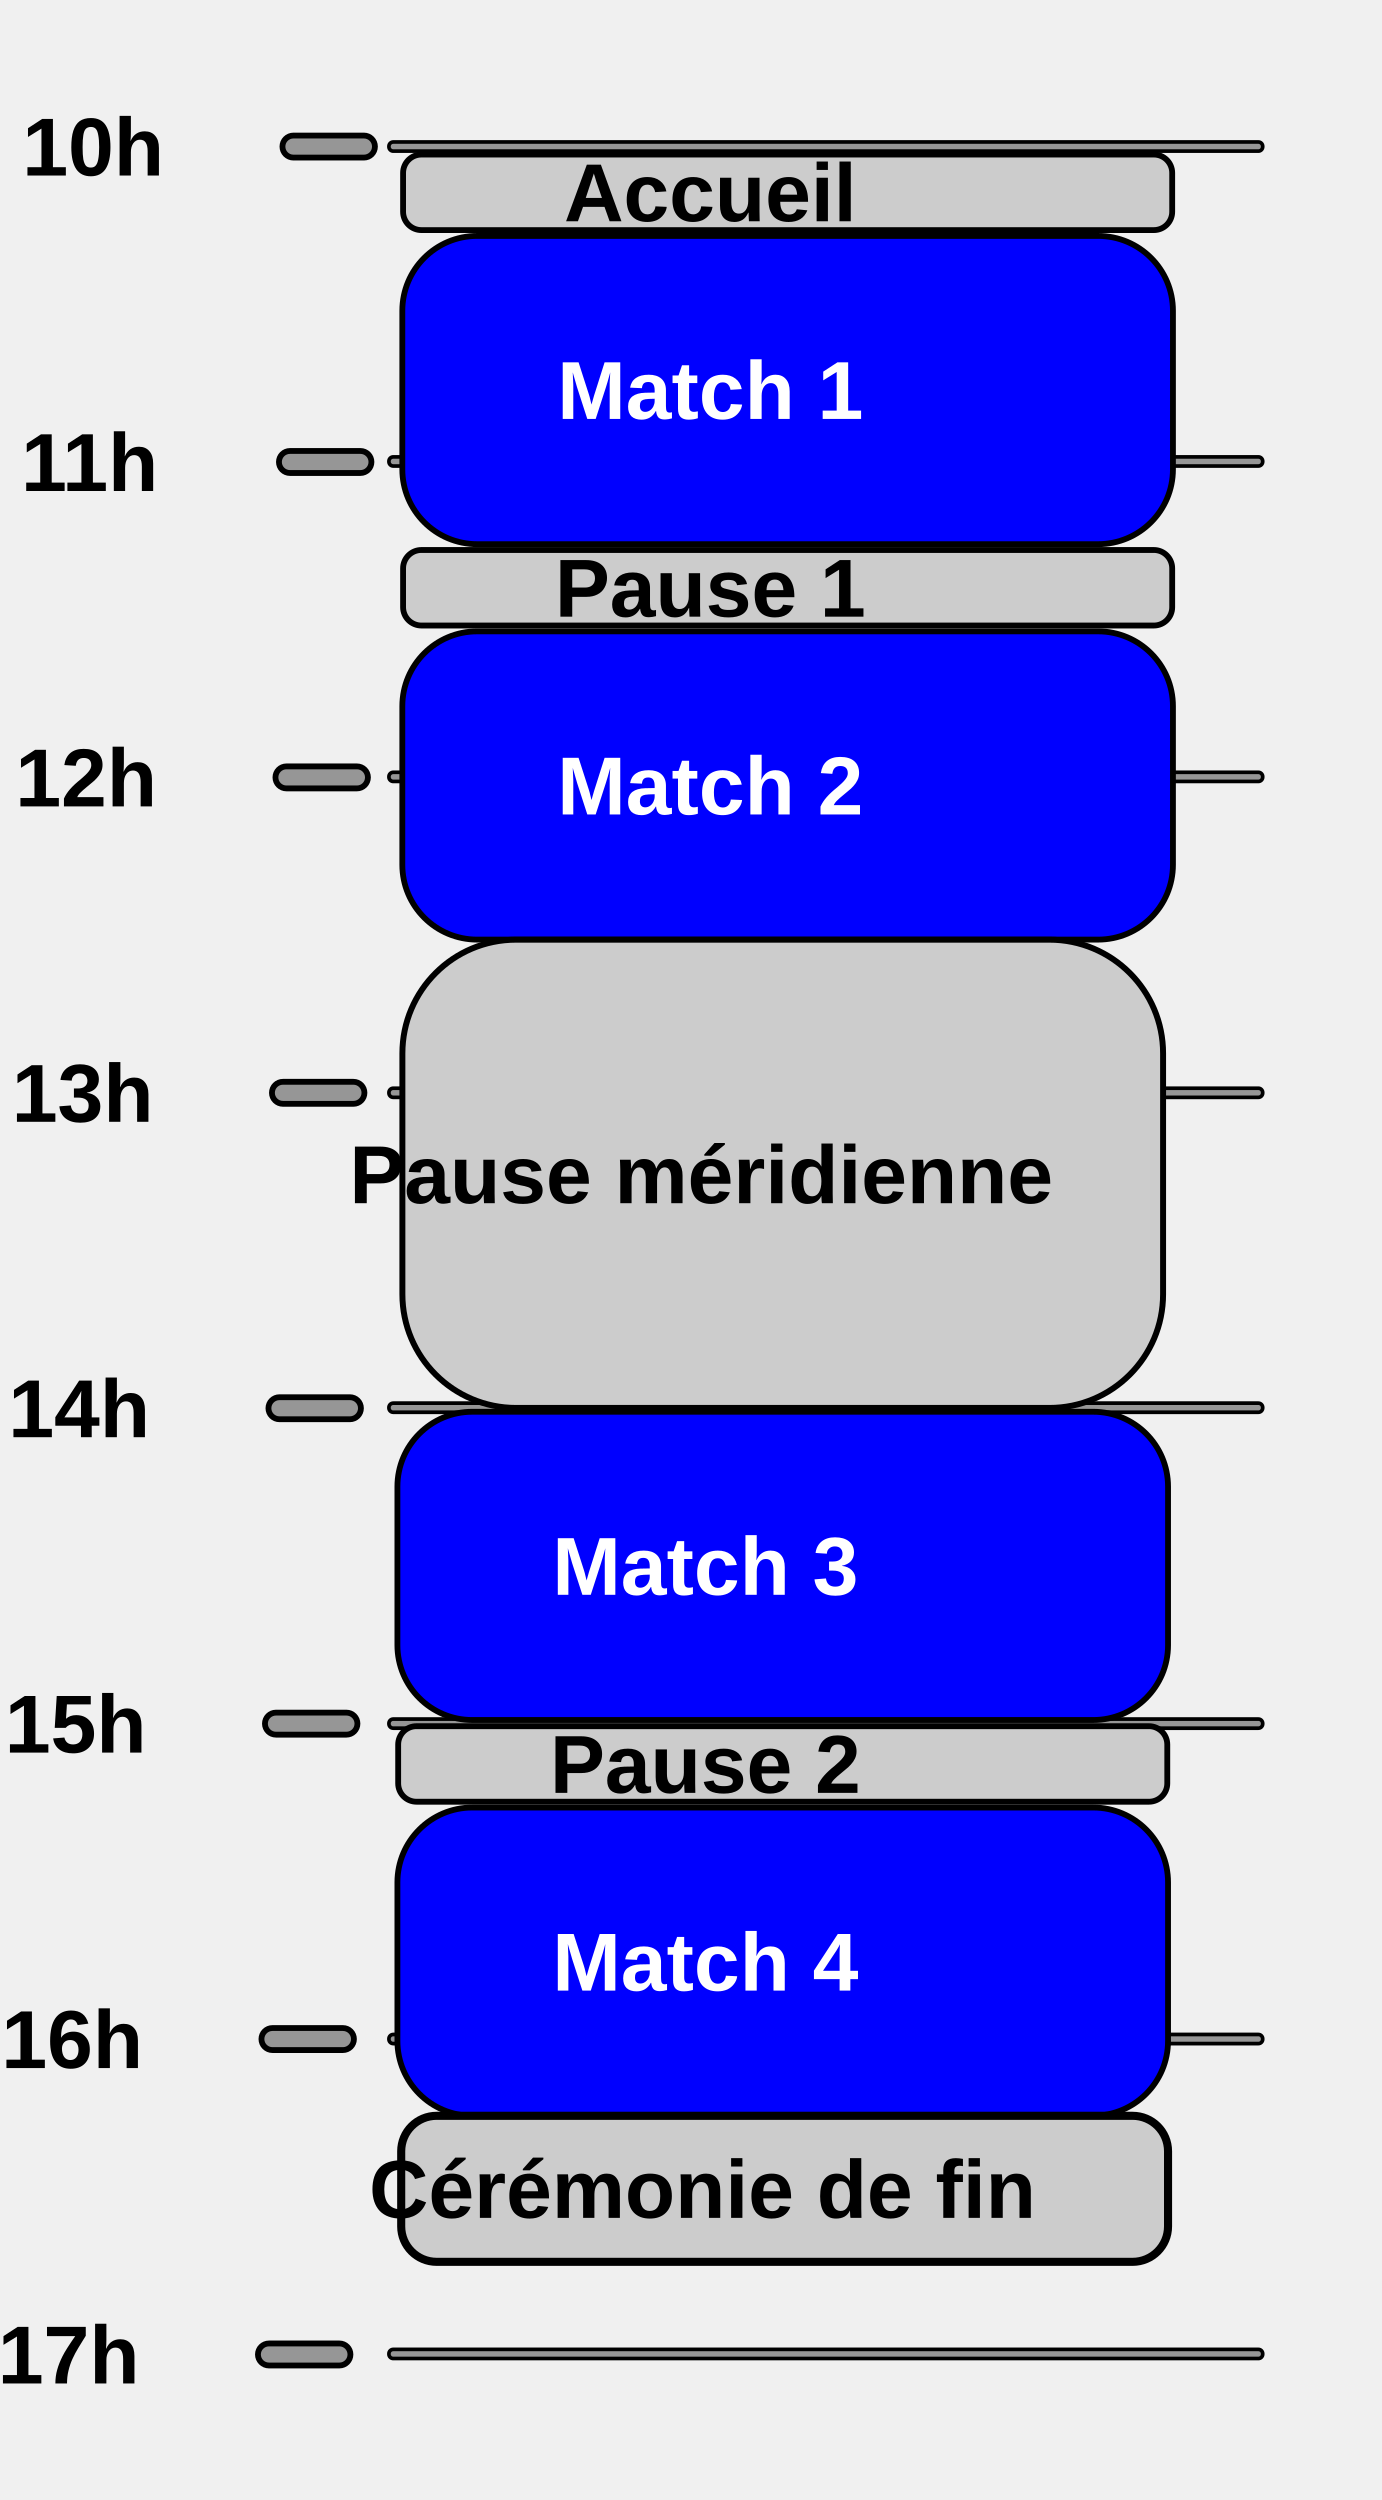
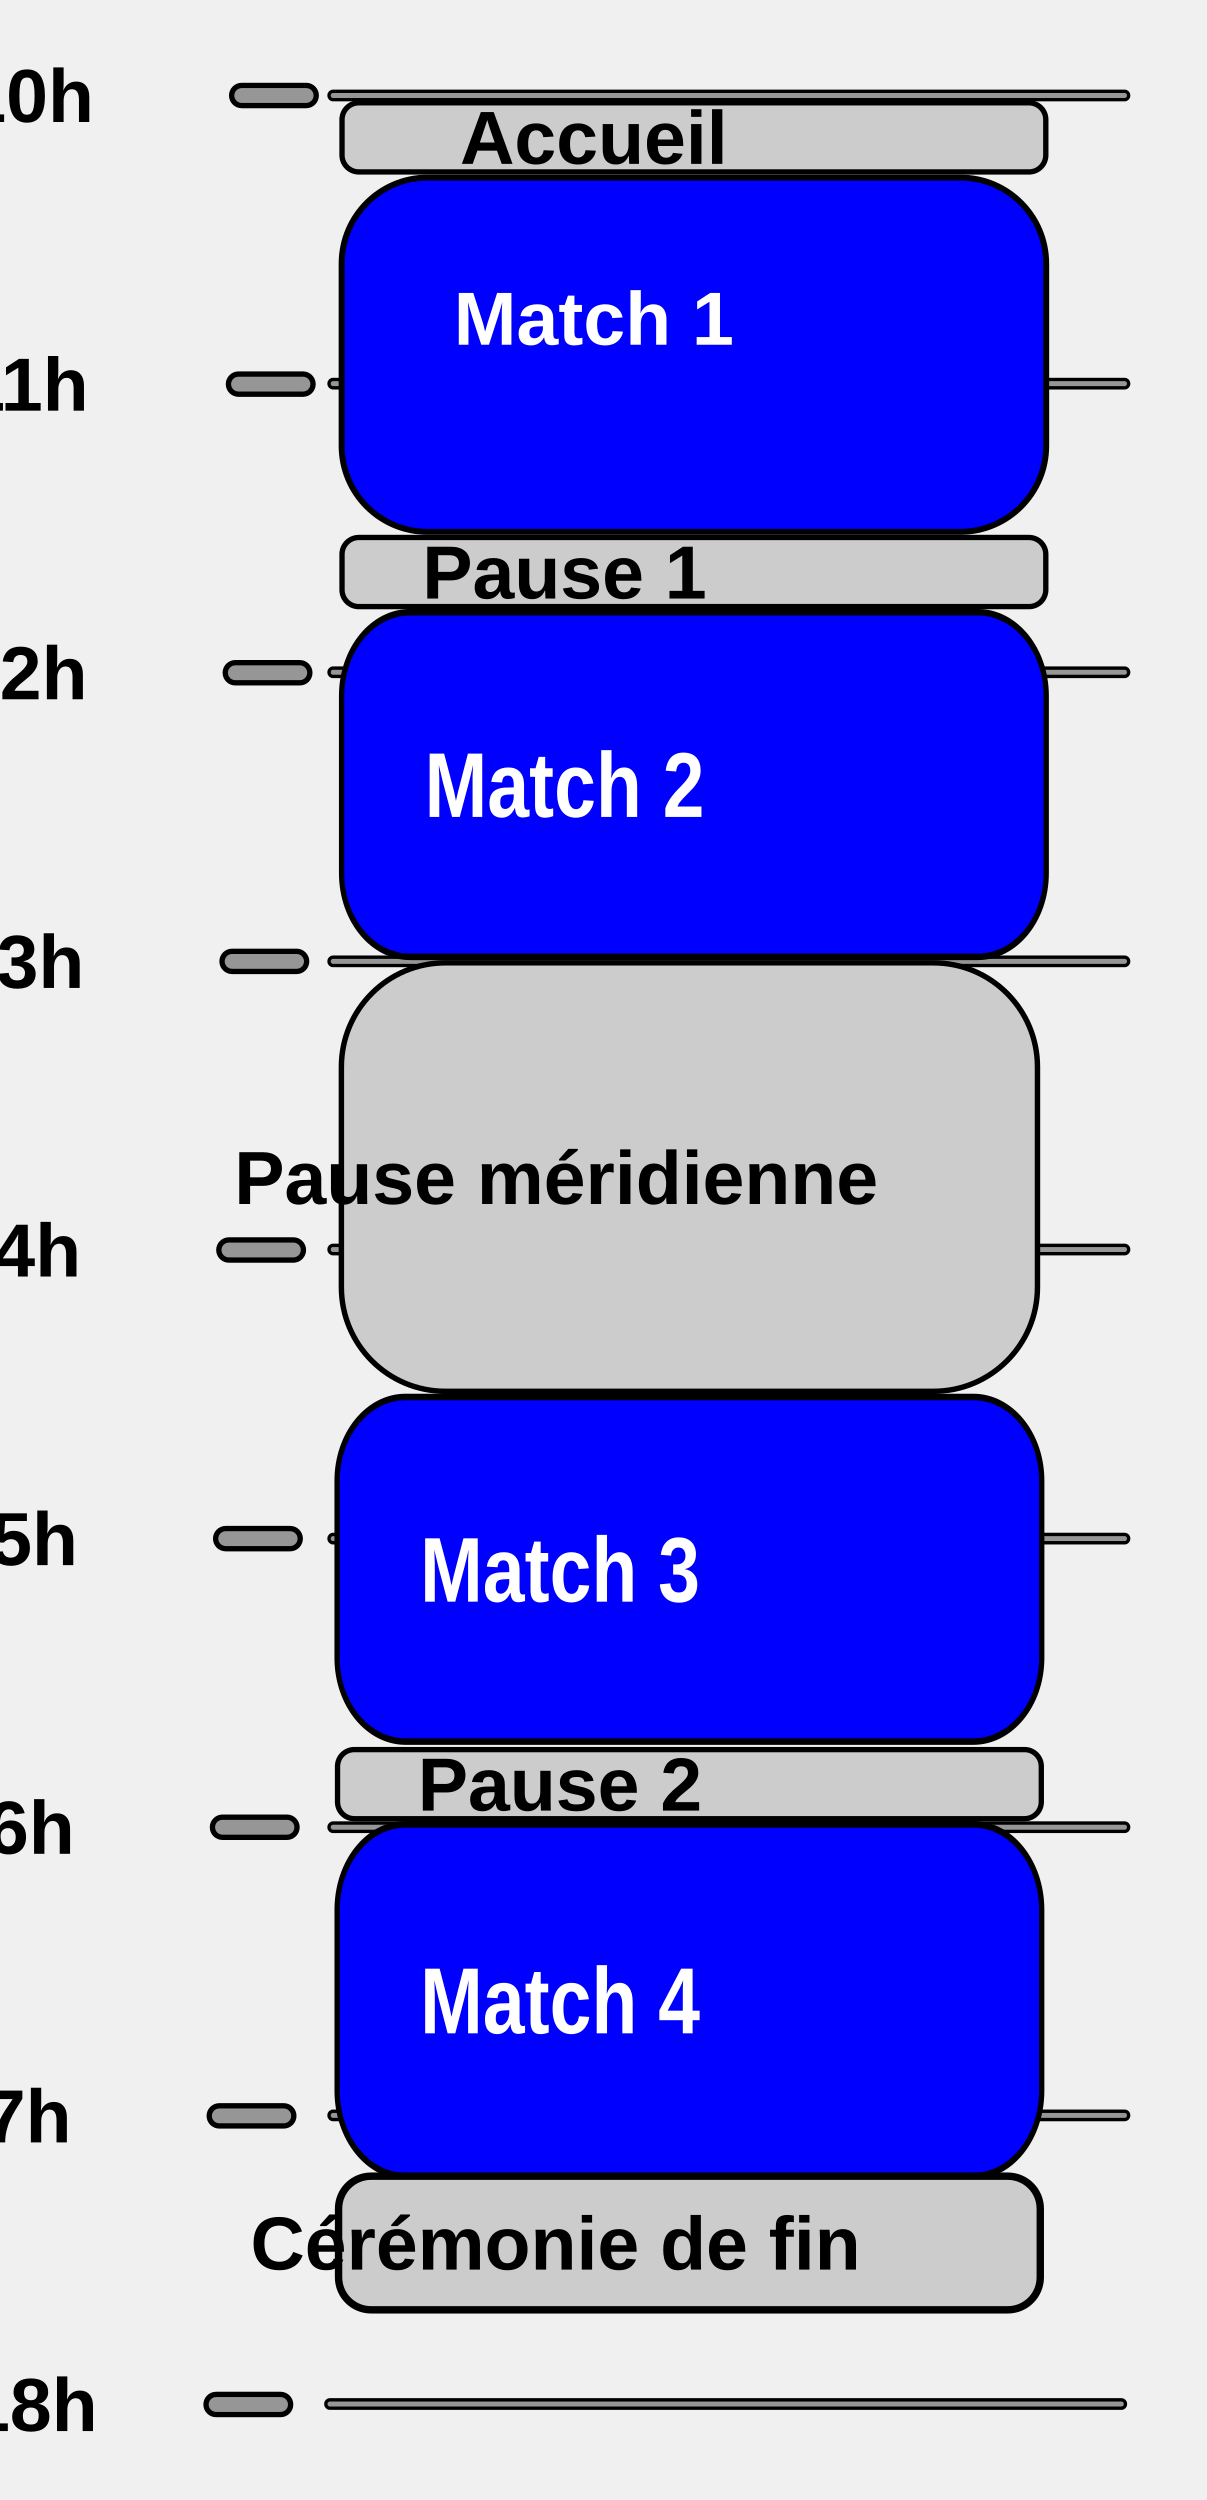
- <svg xmlns="http://www.w3.org/2000/svg" width="118.541mm" height="214.584mm" viewBox="0 0 118.541 214.584" version="1.1" id="svg8">
+ <svg xmlns="http://www.w3.org/2000/svg" width="350" height="725" viewBox="0 0 92.604 191.823" version="1.1" id="svg8">
  <defs id="defs2" />
-   <g id="layer1" transform="translate(-37.39454,-58.35206)">
-     <rect style="opacity:1;vector-effect:none;fill:#969696;fill-opacity:1;stroke:#000000;stroke-width:0.317;stroke-linecap:round;stroke-linejoin:round;stroke-miterlimit:4;stroke-dasharray:none;stroke-dashoffset:0;stroke-opacity:1" id="rect935-4-5-3-4-0-4" width="75" height="0.784" x="70.777" y="260.008" ry="0.371" />
-     <rect style="opacity:1;vector-effect:none;fill:#969696;fill-opacity:1;stroke:#000000;stroke-width:0.317;stroke-linecap:round;stroke-linejoin:round;stroke-miterlimit:4;stroke-dasharray:none;stroke-dashoffset:0;stroke-opacity:1" id="rect935-4-5-3-4-6-7" width="75" height="0.784" x="70.777" y="232.978" ry="0.371" />
-     <rect style="opacity:1;vector-effect:none;fill:#969696;fill-opacity:1;stroke:#000000;stroke-width:0.317;stroke-linecap:round;stroke-linejoin:round;stroke-miterlimit:4;stroke-dasharray:none;stroke-dashoffset:0;stroke-opacity:1" id="rect935-4-5-8-0-1" width="75" height="0.784" x="70.777" y="205.905" ry="0.371" />
-     <rect style="opacity:1;vector-effect:none;fill:#969696;fill-opacity:1;stroke:#000000;stroke-width:0.317;stroke-linecap:round;stroke-linejoin:round;stroke-miterlimit:4;stroke-dasharray:none;stroke-dashoffset:0;stroke-opacity:1" id="rect935-4-5-3-4-0" width="75" height="0.784" x="70.777" y="178.789" ry="0.371" />
-     <rect style="opacity:1;vector-effect:none;fill:#969696;fill-opacity:1;stroke:#000000;stroke-width:0.317;stroke-linecap:round;stroke-linejoin:round;stroke-miterlimit:4;stroke-dasharray:none;stroke-dashoffset:0;stroke-opacity:1" id="rect935-4-5-3-4-6" width="75" height="0.784" x="70.777" y="151.758" ry="0.371" />
-     <rect style="opacity:1;vector-effect:none;fill:#969696;fill-opacity:1;stroke:#000000;stroke-width:0.317;stroke-linecap:round;stroke-linejoin:round;stroke-miterlimit:4;stroke-dasharray:none;stroke-dashoffset:0;stroke-opacity:1" id="rect935-4-5-8-0" width="75" height="0.784" x="70.777" y="124.642" ry="0.371" />
-     <rect style="opacity:1;vector-effect:none;fill:#969696;fill-opacity:1;stroke:#000000;stroke-width:0.317;stroke-linecap:round;stroke-linejoin:round;stroke-miterlimit:4;stroke-dasharray:none;stroke-dashoffset:0;stroke-opacity:1" id="rect935-4-5-3-4" width="75" height="0.784" x="70.777" y="97.569" ry="0.371" />
-     <rect style="opacity:1;vector-effect:none;fill:#969696;fill-opacity:1;stroke:#000000;stroke-width:0.317;stroke-linecap:round;stroke-linejoin:round;stroke-miterlimit:4;stroke-dasharray:none;stroke-dashoffset:0;stroke-opacity:1" id="rect935-4-5-8" width="75" height="0.784" x="70.777" y="70.539" ry="0.371" />
-     <g id="g940-6" transform="translate(27.2421,38.54973)">
-       <text id="text933-6" y="34.874" x="27.781" style="font-style:normal;font-variant:normal;font-weight:bold;font-stretch:normal;font-size:10.583px;line-height:1.25;font-family:'Old London';-inkscape-font-specification:'Old London Bold';text-align:center;letter-spacing:0px;word-spacing:0px;text-anchor:middle;fill:#000000;fill-opacity:1;stroke:none;stroke-width:0.265" xml:space="preserve">
-         <tspan style="font-style:normal;font-variant:normal;font-weight:bold;font-stretch:normal;font-size:7.056px;font-family:Arial;-inkscape-font-specification:'Arial Bold';stroke-width:0.265" y="34.874" x="27.781" id="tspan931-7">10h</tspan>
+   <g id="layer1" transform="translate(-37.09413,-108.2757)">
+     <g id="g1021" transform="matrix(0.8180001,0,0,0.8180001,4.447072,57.58084)">
+       <rect ry="0.371" y="260.008" x="70.777" height="0.784" width="75" id="rect935-4-5-3-4-0-4" style="opacity:1;vector-effect:none;fill:#969696;fill-opacity:1;stroke:#000000;stroke-width:0.317;stroke-linecap:round;stroke-linejoin:round;stroke-miterlimit:4;stroke-dasharray:none;stroke-dashoffset:0;stroke-opacity:1" />
+       <rect ry="0.371" y="232.978" x="70.777" height="0.784" width="75" id="rect935-4-5-3-4-6-7" style="opacity:1;vector-effect:none;fill:#969696;fill-opacity:1;stroke:#000000;stroke-width:0.317;stroke-linecap:round;stroke-linejoin:round;stroke-miterlimit:4;stroke-dasharray:none;stroke-dashoffset:0;stroke-opacity:1" />
+       <rect ry="0.371" y="205.905" x="70.777" height="0.784" width="75" id="rect935-4-5-8-0-1" style="opacity:1;vector-effect:none;fill:#969696;fill-opacity:1;stroke:#000000;stroke-width:0.317;stroke-linecap:round;stroke-linejoin:round;stroke-miterlimit:4;stroke-dasharray:none;stroke-dashoffset:0;stroke-opacity:1" />
+       <rect ry="0.371" y="178.789" x="70.777" height="0.784" width="75" id="rect935-4-5-3-4-0" style="opacity:1;vector-effect:none;fill:#969696;fill-opacity:1;stroke:#000000;stroke-width:0.317;stroke-linecap:round;stroke-linejoin:round;stroke-miterlimit:4;stroke-dasharray:none;stroke-dashoffset:0;stroke-opacity:1" />
+       <rect ry="0.371" y="151.758" x="70.777" height="0.784" width="75" id="rect935-4-5-3-4-6" style="opacity:1;vector-effect:none;fill:#969696;fill-opacity:1;stroke:#000000;stroke-width:0.317;stroke-linecap:round;stroke-linejoin:round;stroke-miterlimit:4;stroke-dasharray:none;stroke-dashoffset:0;stroke-opacity:1" />
+       <rect ry="0.371" y="124.642" x="70.777" height="0.784" width="75" id="rect935-4-5-8-0" style="opacity:1;vector-effect:none;fill:#969696;fill-opacity:1;stroke:#000000;stroke-width:0.317;stroke-linecap:round;stroke-linejoin:round;stroke-miterlimit:4;stroke-dasharray:none;stroke-dashoffset:0;stroke-opacity:1" />
+       <rect ry="0.371" y="97.569" x="70.777" height="0.784" width="75" id="rect935-4-5-3-4" style="opacity:1;vector-effect:none;fill:#969696;fill-opacity:1;stroke:#000000;stroke-width:0.317;stroke-linecap:round;stroke-linejoin:round;stroke-miterlimit:4;stroke-dasharray:none;stroke-dashoffset:0;stroke-opacity:1" />
+       <rect ry="0.371" y="70.539" x="70.777" height="0.784" width="75" id="rect935-4-5-8" style="opacity:1;vector-effect:none;fill:#969696;fill-opacity:1;stroke:#000000;stroke-width:0.317;stroke-linecap:round;stroke-linejoin:round;stroke-miterlimit:4;stroke-dasharray:none;stroke-dashoffset:0;stroke-opacity:1" />
+       <g transform="translate(27.2421,38.54973)" id="g940-6">
+         <text xml:space="preserve" style="font-style:normal;font-variant:normal;font-weight:bold;font-stretch:normal;font-size:10.583px;line-height:1.25;font-family:'Old London';-inkscape-font-specification:'Old London Bold';text-align:center;letter-spacing:0px;word-spacing:0px;text-anchor:middle;fill:#000000;fill-opacity:1;stroke:none;stroke-width:0.265" x="27.781" y="34.874" id="text933-6">
+           <tspan id="tspan931-7" x="27.781" y="34.874" style="font-style:normal;font-variant:normal;font-weight:bold;font-stretch:normal;font-size:7.056px;font-family:Arial;-inkscape-font-specification:'Arial Bold';stroke-width:0.265">10h</tspan>
+         </text>
+         <rect style="opacity:1;vector-effect:none;fill:#969696;fill-opacity:1;stroke:#000000;stroke-width:0.5;stroke-linecap:round;stroke-linejoin:round;stroke-miterlimit:4;stroke-dasharray:none;stroke-dashoffset:0;stroke-opacity:1" id="rect935-1" width="7.938" height="1.89" x="34.396" y="31.438" ry="0.945" />
+       </g>
+       <g transform="translate(26.94169,65.62297)" id="g940-6-0">
+         <text xml:space="preserve" style="font-style:normal;font-variant:normal;font-weight:bold;font-stretch:normal;font-size:10.583px;line-height:1.25;font-family:'Old London';-inkscape-font-specification:'Old London Bold';text-align:center;letter-spacing:0px;word-spacing:0px;text-anchor:middle;fill:#000000;fill-opacity:1;stroke:none;stroke-width:0.265" x="27.781" y="34.874" id="text933-6-1">
+           <tspan id="tspan931-7-7" x="27.781" y="34.874" style="font-style:normal;font-variant:normal;font-weight:bold;font-stretch:normal;font-size:7.056px;font-family:Arial;-inkscape-font-specification:'Arial Bold';stroke-width:0.265">11h</tspan>
+         </text>
+         <rect style="opacity:1;vector-effect:none;fill:#969696;fill-opacity:1;stroke:#000000;stroke-width:0.5;stroke-linecap:round;stroke-linejoin:round;stroke-miterlimit:4;stroke-dasharray:none;stroke-dashoffset:0;stroke-opacity:1" id="rect935-1-9" width="7.938" height="1.89" x="34.396" y="31.438" ry="0.945" />
+       </g>
+       <g transform="translate(26.64128,92.6962)" id="g940-6-0-7">
+         <text xml:space="preserve" style="font-style:normal;font-variant:normal;font-weight:bold;font-stretch:normal;font-size:10.583px;line-height:1.25;font-family:'Old London';-inkscape-font-specification:'Old London Bold';text-align:center;letter-spacing:0px;word-spacing:0px;text-anchor:middle;fill:#000000;fill-opacity:1;stroke:none;stroke-width:0.265" x="27.781" y="34.874" id="text933-6-1-3">
+           <tspan id="tspan931-7-7-2" x="27.781" y="34.874" style="font-style:normal;font-variant:normal;font-weight:bold;font-stretch:normal;font-size:7.056px;font-family:Arial;-inkscape-font-specification:'Arial Bold';stroke-width:0.265">12h</tspan>
+         </text>
+         <rect style="opacity:1;vector-effect:none;fill:#969696;fill-opacity:1;stroke:#000000;stroke-width:0.5;stroke-linecap:round;stroke-linejoin:round;stroke-miterlimit:4;stroke-dasharray:none;stroke-dashoffset:0;stroke-opacity:1" id="rect935-1-9-0" width="7.938" height="1.89" x="34.396" y="31.438" ry="0.945" />
+       </g>
+       <g transform="translate(26.34087,119.7694)" id="g940-6-0-1">
+         <text xml:space="preserve" style="font-style:normal;font-variant:normal;font-weight:bold;font-stretch:normal;font-size:10.583px;line-height:1.25;font-family:'Old London';-inkscape-font-specification:'Old London Bold';text-align:center;letter-spacing:0px;word-spacing:0px;text-anchor:middle;fill:#000000;fill-opacity:1;stroke:none;stroke-width:0.265" x="27.781" y="34.874" id="text933-6-1-9">
+           <tspan id="tspan931-7-7-1" x="27.781" y="34.874" style="font-style:normal;font-variant:normal;font-weight:bold;font-stretch:normal;font-size:7.056px;font-family:Arial;-inkscape-font-specification:'Arial Bold';stroke-width:0.265">13h</tspan>
+         </text>
+         <rect style="opacity:1;vector-effect:none;fill:#969696;fill-opacity:1;stroke:#000000;stroke-width:0.5;stroke-linecap:round;stroke-linejoin:round;stroke-miterlimit:4;stroke-dasharray:none;stroke-dashoffset:0;stroke-opacity:1" id="rect935-1-9-7" width="7.938" height="1.89" x="34.396" y="31.438" ry="0.945" />
+       </g>
+       <g transform="translate(26.04046,146.8427)" id="g940-6-0-9">
+         <text xml:space="preserve" style="font-style:normal;font-variant:normal;font-weight:bold;font-stretch:normal;font-size:10.583px;line-height:1.25;font-family:'Old London';-inkscape-font-specification:'Old London Bold';text-align:center;letter-spacing:0px;word-spacing:0px;text-anchor:middle;fill:#000000;fill-opacity:1;stroke:none;stroke-width:0.265" x="27.781" y="34.874" id="text933-6-1-4">
+           <tspan id="tspan931-7-7-8" x="27.781" y="34.874" style="font-style:normal;font-variant:normal;font-weight:bold;font-stretch:normal;font-size:7.056px;font-family:Arial;-inkscape-font-specification:'Arial Bold';stroke-width:0.265">14h</tspan>
+         </text>
+         <rect style="opacity:1;vector-effect:none;fill:#969696;fill-opacity:1;stroke:#000000;stroke-width:0.5;stroke-linecap:round;stroke-linejoin:round;stroke-miterlimit:4;stroke-dasharray:none;stroke-dashoffset:0;stroke-opacity:1" id="rect935-1-9-5" width="7.938" height="1.89" x="34.396" y="31.438" ry="0.945" />
+       </g>
+       <g transform="translate(25.74005,173.9159)" id="g940-6-0-9-3">
+         <text xml:space="preserve" style="font-style:normal;font-variant:normal;font-weight:bold;font-stretch:normal;font-size:10.583px;line-height:1.25;font-family:'Old London';-inkscape-font-specification:'Old London Bold';text-align:center;letter-spacing:0px;word-spacing:0px;text-anchor:middle;fill:#000000;fill-opacity:1;stroke:none;stroke-width:0.265" x="27.781" y="34.874" id="text933-6-1-4-4">
+           <tspan id="tspan931-7-7-8-5" x="27.781" y="34.874" style="font-style:normal;font-variant:normal;font-weight:bold;font-stretch:normal;font-size:7.056px;font-family:Arial;-inkscape-font-specification:'Arial Bold';stroke-width:0.265">15h</tspan>
+         </text>
+         <rect style="opacity:1;vector-effect:none;fill:#969696;fill-opacity:1;stroke:#000000;stroke-width:0.5;stroke-linecap:round;stroke-linejoin:round;stroke-miterlimit:4;stroke-dasharray:none;stroke-dashoffset:0;stroke-opacity:1" id="rect935-1-9-5-4" width="7.938" height="1.89" x="34.396" y="31.438" ry="0.945" />
+       </g>
+       <g transform="translate(25.43963,200.9891)" id="g940-6-0-9-3-0">
+         <text xml:space="preserve" style="font-style:normal;font-variant:normal;font-weight:bold;font-stretch:normal;font-size:10.583px;line-height:1.25;font-family:'Old London';-inkscape-font-specification:'Old London Bold';text-align:center;letter-spacing:0px;word-spacing:0px;text-anchor:middle;fill:#000000;fill-opacity:1;stroke:none;stroke-width:0.265" x="27.781" y="34.874" id="text933-6-1-4-4-0">
+           <tspan id="tspan931-7-7-8-5-8" x="27.781" y="34.874" style="font-style:normal;font-variant:normal;font-weight:bold;font-stretch:normal;font-size:7.056px;font-family:Arial;-inkscape-font-specification:'Arial Bold';stroke-width:0.265">16h</tspan>
+         </text>
+         <rect style="opacity:1;vector-effect:none;fill:#969696;fill-opacity:1;stroke:#000000;stroke-width:0.5;stroke-linecap:round;stroke-linejoin:round;stroke-miterlimit:4;stroke-dasharray:none;stroke-dashoffset:0;stroke-opacity:1" id="rect935-1-9-5-4-9" width="7.938" height="1.89" x="34.396" y="31.438" ry="0.945" />
+       </g>
+       <g transform="translate(25.13922,228.0624)" id="g940-6-0-9-3-5">
+         <text xml:space="preserve" style="font-style:normal;font-variant:normal;font-weight:bold;font-stretch:normal;font-size:10.583px;line-height:1.25;font-family:'Old London';-inkscape-font-specification:'Old London Bold';text-align:center;letter-spacing:0px;word-spacing:0px;text-anchor:middle;fill:#000000;fill-opacity:1;stroke:none;stroke-width:0.265" x="27.781" y="34.874" id="text933-6-1-4-4-3">
+           <tspan id="tspan931-7-7-8-5-80" x="27.781" y="34.874" style="font-style:normal;font-variant:normal;font-weight:bold;font-stretch:normal;font-size:7.056px;font-family:Arial;-inkscape-font-specification:'Arial Bold';stroke-width:0.265">17h</tspan>
+         </text>
+         <rect style="opacity:1;vector-effect:none;fill:#969696;fill-opacity:1;stroke:#000000;stroke-width:0.5;stroke-linecap:round;stroke-linejoin:round;stroke-miterlimit:4;stroke-dasharray:none;stroke-dashoffset:0;stroke-opacity:1" id="rect935-1-9-5-4-2" width="7.938" height="1.89" x="34.396" y="31.438" ry="0.945" />
+       </g>
+       <rect ry="1.575" y="71.618" x="71.993" height="6.484" width="66.015" id="rect815-3" style="opacity:1;vector-effect:none;fill:#cccccc;fill-opacity:1;stroke:#000000;stroke-width:0.5;stroke-linecap:round;stroke-linejoin:round;stroke-miterlimit:4;stroke-dasharray:none;stroke-dashoffset:0;stroke-opacity:1" />
+       <text id="text849" y="77.344" x="105.241" style="font-style:normal;font-variant:normal;font-weight:bold;font-stretch:normal;font-size:10.583px;line-height:1.25;font-family:'Old London';-inkscape-font-specification:'Old London Bold';text-align:center;letter-spacing:0px;word-spacing:0px;text-anchor:middle;fill:#000000;fill-opacity:1;stroke:none;stroke-width:0.265" xml:space="preserve">
+         <tspan style="font-style:normal;font-variant:normal;font-weight:bold;font-stretch:normal;font-size:7.056px;font-family:Arial;-inkscape-font-specification:'Arial Bold';fill:#000000;stroke-width:0.265" y="77.344" x="105.241" id="tspan847">Accueil</tspan>
      </text>
-       <rect ry="0.945" y="31.438" x="34.396" height="1.89" width="7.938" id="rect935-1" style="opacity:1;vector-effect:none;fill:#969696;fill-opacity:1;stroke:#000000;stroke-width:0.5;stroke-linecap:round;stroke-linejoin:round;stroke-miterlimit:4;stroke-dasharray:none;stroke-dashoffset:0;stroke-opacity:1" />
+       <rect ry="8.07" y="78.632" x="71.957" height="33.23" width="66.086" id="rect815" style="opacity:1;vector-effect:none;fill:#0000ff;fill-opacity:1;stroke:#000000;stroke-width:0.56;stroke-linecap:round;stroke-linejoin:round;stroke-miterlimit:4;stroke-dasharray:none;stroke-dashoffset:0;stroke-opacity:1" />
+       <text id="text849-7" y="94.315" x="105.241" style="font-style:normal;font-variant:normal;font-weight:bold;font-stretch:normal;font-size:10.583px;line-height:1.25;font-family:'Old London';-inkscape-font-specification:'Old London Bold';text-align:center;letter-spacing:0px;word-spacing:0px;text-anchor:middle;fill:#ffffff;fill-opacity:1;stroke:none;stroke-width:0.265" xml:space="preserve">
+         <tspan id="tspan869" style="font-style:normal;font-variant:normal;font-weight:bold;font-stretch:normal;font-size:7.056px;font-family:Arial;-inkscape-font-specification:'Arial Bold';fill:#ffffff;stroke-width:0.265" y="94.315" x="105.241">Match 1</tspan>
+       </text>
+       <g transform="translate(0,6.831323)" id="g897">
+         <rect style="opacity:1;vector-effect:none;fill:#cccccc;fill-opacity:1;stroke:#000000;stroke-width:0.5;stroke-linecap:round;stroke-linejoin:round;stroke-miterlimit:4;stroke-dasharray:none;stroke-dashoffset:0;stroke-opacity:1" id="rect815-3-4" width="66.015" height="6.484" x="71.993" y="105.56" ry="1.575" />
+         <text xml:space="preserve" style="font-style:normal;font-variant:normal;font-weight:bold;font-stretch:normal;font-size:10.583px;line-height:1.25;font-family:'Old London';-inkscape-font-specification:'Old London Bold';text-align:center;letter-spacing:0px;word-spacing:0px;text-anchor:middle;fill:#000000;fill-opacity:1;stroke:none;stroke-width:0.265" x="105.241" y="111.286" id="text849-3">
+           <tspan id="tspan847-1" x="105.241" y="111.286" style="font-style:normal;font-variant:normal;font-weight:bold;font-stretch:normal;font-size:7.056px;font-family:Arial;-inkscape-font-specification:'Arial Bold';fill:#000000;stroke-width:0.265">Pause 1</tspan>
+         </text>
+       </g>
+       <g transform="matrix(0.999207,0,0,1.221783,0.08326302,-18.1028)" id="g902">
+         <rect style="opacity:1;vector-effect:none;fill:#0000ff;fill-opacity:1;stroke:#000000;stroke-width:0.5;stroke-linecap:round;stroke-linejoin:round;stroke-miterlimit:4;stroke-dasharray:none;stroke-dashoffset:0;stroke-opacity:1" id="rect815-5" width="66.146" height="26.458" x="71.927" y="112.544" ry="6.426" />
+         <text xml:space="preserve" style="font-style:normal;font-variant:normal;font-weight:bold;font-stretch:normal;font-size:10.583px;line-height:1.25;font-family:'Old London';-inkscape-font-specification:'Old London Bold';text-align:center;letter-spacing:0px;word-spacing:0px;text-anchor:middle;fill:#ffffff;fill-opacity:1;stroke:none;stroke-width:0.265" x="105.241" y="128.257" id="text849-7-2">
+           <tspan x="105.241" y="128.257" style="font-style:normal;font-variant:normal;font-weight:bold;font-stretch:normal;font-size:7.056px;font-family:Arial;-inkscape-font-specification:'Arial Bold';fill:#ffffff;stroke-width:0.265" id="tspan869-4">Match 2</tspan>
+         </text>
+       </g>
+       <g transform="translate(0,13.28101)" id="g882">
+         <rect style="opacity:1;vector-effect:none;fill:#cccccc;fill-opacity:1;stroke:#000000;stroke-width:0.511;stroke-linecap:round;stroke-linejoin:round;stroke-miterlimit:4;stroke-dasharray:none;stroke-dashoffset:0;stroke-opacity:1" id="rect815-3-4-2" width="65.293" height="40.192" x="71.933" y="139.008" ry="9.761" />
+         <text xml:space="preserve" style="font-style:normal;font-variant:normal;font-weight:bold;font-stretch:normal;font-size:10.583px;line-height:1.25;font-family:'Old London';-inkscape-font-specification:'Old London Bold';text-align:center;letter-spacing:0px;word-spacing:0px;text-anchor:middle;fill:#000000;fill-opacity:1;stroke:none;stroke-width:0.265" x="104.465" y="161.631" id="text849-3-9">
+           <tspan id="tspan847-1-5" x="104.465" y="161.631" style="font-style:normal;font-variant:normal;font-weight:bold;font-stretch:normal;font-size:7.056px;font-family:Arial;-inkscape-font-specification:'Arial Bold';fill:#000000;stroke-width:0.265">Pause méridienne</tspan>
+         </text>
+       </g>
+       <g transform="matrix(0.999207,0,0,1.221783,0.08292906,-26.3332)" id="g907">
+         <rect style="opacity:1;vector-effect:none;fill:#0000ff;fill-opacity:1;stroke:#000000;stroke-width:0.5;stroke-linecap:round;stroke-linejoin:round;stroke-miterlimit:4;stroke-dasharray:none;stroke-dashoffset:0;stroke-opacity:1" id="rect815-5-6" width="66.146" height="26.458" x="71.506" y="179.529" ry="6.426" />
+         <text xml:space="preserve" style="font-style:normal;font-variant:normal;font-weight:bold;font-stretch:normal;font-size:10.583px;line-height:1.25;font-family:'Old London';-inkscape-font-specification:'Old London Bold';text-align:center;letter-spacing:0px;word-spacing:0px;text-anchor:middle;fill:#ffffff;fill-opacity:1;stroke:none;stroke-width:0.265" x="104.82" y="195.242" id="text849-7-2-8">
+           <tspan x="104.82" y="195.242" style="font-style:normal;font-variant:normal;font-weight:bold;font-stretch:normal;font-size:7.056px;font-family:Arial;-inkscape-font-specification:'Arial Bold';fill:#ffffff;stroke-width:0.265" id="tspan869-4-2">Match 3</tspan>
+         </text>
+       </g>
+       <g transform="translate(0,19.56931)" id="g887">
+         <rect style="opacity:1;vector-effect:none;fill:#cccccc;fill-opacity:1;stroke:#000000;stroke-width:0.5;stroke-linecap:round;stroke-linejoin:round;stroke-miterlimit:4;stroke-dasharray:none;stroke-dashoffset:0;stroke-opacity:1" id="rect815-3-4-7" width="66.015" height="6.484" x="71.571" y="206.517" ry="1.575" />
+         <text xml:space="preserve" style="font-style:normal;font-variant:normal;font-weight:bold;font-stretch:normal;font-size:10.583px;line-height:1.25;font-family:'Old London';-inkscape-font-specification:'Old London Bold';text-align:center;letter-spacing:0px;word-spacing:0px;text-anchor:middle;fill:#000000;fill-opacity:1;stroke:none;stroke-width:0.265" x="104.82" y="212.242" id="text849-3-1">
+           <tspan id="tspan847-1-3" x="104.82" y="212.242" style="font-style:normal;font-variant:normal;font-weight:bold;font-stretch:normal;font-size:7.056px;font-family:Arial;-inkscape-font-specification:'Arial Bold';fill:#000000;stroke-width:0.265">Pause 2</tspan>
+         </text>
+       </g>
+       <g transform="matrix(0.9991203,0,0,1.247386,0.09199485,-33.21858)" id="g912">
+         <rect style="opacity:1;vector-effect:none;fill:#0000ff;fill-opacity:1;stroke:#000000;stroke-width:0.5;stroke-linecap:round;stroke-linejoin:round;stroke-miterlimit:4;stroke-dasharray:none;stroke-dashoffset:0;stroke-opacity:1" id="rect815-5-8" width="66.146" height="26.458" x="71.506" y="213.5" ry="6.426" />
+         <text xml:space="preserve" style="font-style:normal;font-variant:normal;font-weight:bold;font-stretch:normal;font-size:10.583px;line-height:1.25;font-family:'Old London';-inkscape-font-specification:'Old London Bold';text-align:center;letter-spacing:0px;word-spacing:0px;text-anchor:middle;fill:#ffffff;fill-opacity:1;stroke:none;stroke-width:0.265" x="104.82" y="229.214" id="text849-7-2-1">
+           <tspan x="104.82" y="229.214" style="font-style:normal;font-variant:normal;font-weight:bold;font-stretch:normal;font-size:7.056px;font-family:Arial;-inkscape-font-specification:'Arial Bold';fill:#ffffff;stroke-width:0.265" id="tspan869-4-7">Match 4</tspan>
+         </text>
+       </g>
+       <g transform="translate(-0.1625138,26.14382)" id="g892">
+         <rect style="opacity:1;vector-effect:none;fill:#cccccc;fill-opacity:1;stroke:#000000;stroke-width:0.694;stroke-linecap:round;stroke-linejoin:round;stroke-miterlimit:4;stroke-dasharray:none;stroke-dashoffset:0;stroke-opacity:1" id="rect815-3-4-7-9-7-9" width="65.821" height="12.535" x="71.831" y="239.959" ry="3.044" />
+         <text xml:space="preserve" style="font-style:normal;font-variant:normal;font-weight:bold;font-stretch:normal;font-size:10.583px;line-height:1.25;font-family:'Old London';-inkscape-font-specification:'Old London Bold';text-align:center;letter-spacing:0px;word-spacing:0px;text-anchor:middle;fill:#000000;fill-opacity:1;stroke:none;stroke-width:0.265" x="104.567" y="248.72" id="text849-3-1-2-9-9">
+           <tspan id="tspan847-1-3-3-4-6" x="104.567" y="248.72" style="font-style:normal;font-variant:normal;font-weight:bold;font-stretch:normal;font-size:7.056px;font-family:Arial;-inkscape-font-specification:'Arial Bold';stroke-width:0.265">Cérémonie de fin</tspan>
+         </text>
+       </g>
+       <rect style="opacity:1;vector-effect:none;fill:#969696;fill-opacity:1;stroke:#000000;stroke-width:0.317;stroke-linecap:round;stroke-linejoin:round;stroke-miterlimit:4;stroke-dasharray:none;stroke-dashoffset:0;stroke-opacity:1" id="rect922" width="75" height="0.784" x="70.477" y="287.082" ry="0.371" />
+       <text xml:space="preserve" style="font-style:normal;font-variant:normal;font-weight:bold;font-stretch:normal;font-size:10.583px;line-height:1.25;font-family:'Old London';-inkscape-font-specification:'Old London Bold';text-align:center;letter-spacing:0px;word-spacing:0px;text-anchor:middle;fill:#000000;fill-opacity:1;stroke:none;stroke-width:0.265" x="52.62" y="290.009" id="text934">
+         <tspan id="tspan932" x="52.62" y="290.009" style="font-style:normal;font-variant:normal;font-weight:bold;font-stretch:normal;font-size:7.056px;font-family:Arial;-inkscape-font-specification:'Arial Bold';stroke-width:0.265">18h</tspan>
+       </text>
+       <rect style="opacity:1;vector-effect:none;fill:#969696;fill-opacity:1;stroke:#000000;stroke-width:0.5;stroke-linecap:round;stroke-linejoin:round;stroke-miterlimit:4;stroke-dasharray:none;stroke-dashoffset:0;stroke-opacity:1" id="rect936" width="7.938" height="1.89" x="59.235" y="286.573" ry="0.945" />
    </g>
-     <g id="g940-6-0" transform="translate(26.94169,65.62297)">
-       <text id="text933-6-1" y="34.874" x="27.781" style="font-style:normal;font-variant:normal;font-weight:bold;font-stretch:normal;font-size:10.583px;line-height:1.25;font-family:'Old London';-inkscape-font-specification:'Old London Bold';text-align:center;letter-spacing:0px;word-spacing:0px;text-anchor:middle;fill:#000000;fill-opacity:1;stroke:none;stroke-width:0.265" xml:space="preserve">
-         <tspan style="font-style:normal;font-variant:normal;font-weight:bold;font-stretch:normal;font-size:7.056px;font-family:Arial;-inkscape-font-specification:'Arial Bold';stroke-width:0.265" y="34.874" x="27.781" id="tspan931-7-7">11h</tspan>
-       </text>
-       <rect ry="0.945" y="31.438" x="34.396" height="1.89" width="7.938" id="rect935-1-9" style="opacity:1;vector-effect:none;fill:#969696;fill-opacity:1;stroke:#000000;stroke-width:0.5;stroke-linecap:round;stroke-linejoin:round;stroke-miterlimit:4;stroke-dasharray:none;stroke-dashoffset:0;stroke-opacity:1" />
-     </g>
-     <g id="g940-6-0-7" transform="translate(26.64128,92.6962)">
-       <text id="text933-6-1-3" y="34.874" x="27.781" style="font-style:normal;font-variant:normal;font-weight:bold;font-stretch:normal;font-size:10.583px;line-height:1.25;font-family:'Old London';-inkscape-font-specification:'Old London Bold';text-align:center;letter-spacing:0px;word-spacing:0px;text-anchor:middle;fill:#000000;fill-opacity:1;stroke:none;stroke-width:0.265" xml:space="preserve">
-         <tspan style="font-style:normal;font-variant:normal;font-weight:bold;font-stretch:normal;font-size:7.056px;font-family:Arial;-inkscape-font-specification:'Arial Bold';stroke-width:0.265" y="34.874" x="27.781" id="tspan931-7-7-2">12h</tspan>
-       </text>
-       <rect ry="0.945" y="31.438" x="34.396" height="1.89" width="7.938" id="rect935-1-9-0" style="opacity:1;vector-effect:none;fill:#969696;fill-opacity:1;stroke:#000000;stroke-width:0.5;stroke-linecap:round;stroke-linejoin:round;stroke-miterlimit:4;stroke-dasharray:none;stroke-dashoffset:0;stroke-opacity:1" />
-     </g>
-     <g id="g940-6-0-1" transform="translate(26.34087,119.7694)">
-       <text id="text933-6-1-9" y="34.874" x="27.781" style="font-style:normal;font-variant:normal;font-weight:bold;font-stretch:normal;font-size:10.583px;line-height:1.25;font-family:'Old London';-inkscape-font-specification:'Old London Bold';text-align:center;letter-spacing:0px;word-spacing:0px;text-anchor:middle;fill:#000000;fill-opacity:1;stroke:none;stroke-width:0.265" xml:space="preserve">
-         <tspan style="font-style:normal;font-variant:normal;font-weight:bold;font-stretch:normal;font-size:7.056px;font-family:Arial;-inkscape-font-specification:'Arial Bold';stroke-width:0.265" y="34.874" x="27.781" id="tspan931-7-7-1">13h</tspan>
-       </text>
-       <rect ry="0.945" y="31.438" x="34.396" height="1.89" width="7.938" id="rect935-1-9-7" style="opacity:1;vector-effect:none;fill:#969696;fill-opacity:1;stroke:#000000;stroke-width:0.5;stroke-linecap:round;stroke-linejoin:round;stroke-miterlimit:4;stroke-dasharray:none;stroke-dashoffset:0;stroke-opacity:1" />
-     </g>
-     <g id="g940-6-0-9" transform="translate(26.04046,146.8427)">
-       <text id="text933-6-1-4" y="34.874" x="27.781" style="font-style:normal;font-variant:normal;font-weight:bold;font-stretch:normal;font-size:10.583px;line-height:1.25;font-family:'Old London';-inkscape-font-specification:'Old London Bold';text-align:center;letter-spacing:0px;word-spacing:0px;text-anchor:middle;fill:#000000;fill-opacity:1;stroke:none;stroke-width:0.265" xml:space="preserve">
-         <tspan style="font-style:normal;font-variant:normal;font-weight:bold;font-stretch:normal;font-size:7.056px;font-family:Arial;-inkscape-font-specification:'Arial Bold';stroke-width:0.265" y="34.874" x="27.781" id="tspan931-7-7-8">14h</tspan>
-       </text>
-       <rect ry="0.945" y="31.438" x="34.396" height="1.89" width="7.938" id="rect935-1-9-5" style="opacity:1;vector-effect:none;fill:#969696;fill-opacity:1;stroke:#000000;stroke-width:0.5;stroke-linecap:round;stroke-linejoin:round;stroke-miterlimit:4;stroke-dasharray:none;stroke-dashoffset:0;stroke-opacity:1" />
-     </g>
-     <g id="g940-6-0-9-3" transform="translate(25.74005,173.9159)">
-       <text id="text933-6-1-4-4" y="34.874" x="27.781" style="font-style:normal;font-variant:normal;font-weight:bold;font-stretch:normal;font-size:10.583px;line-height:1.25;font-family:'Old London';-inkscape-font-specification:'Old London Bold';text-align:center;letter-spacing:0px;word-spacing:0px;text-anchor:middle;fill:#000000;fill-opacity:1;stroke:none;stroke-width:0.265" xml:space="preserve">
-         <tspan style="font-style:normal;font-variant:normal;font-weight:bold;font-stretch:normal;font-size:7.056px;font-family:Arial;-inkscape-font-specification:'Arial Bold';stroke-width:0.265" y="34.874" x="27.781" id="tspan931-7-7-8-5">15h</tspan>
-       </text>
-       <rect ry="0.945" y="31.438" x="34.396" height="1.89" width="7.938" id="rect935-1-9-5-4" style="opacity:1;vector-effect:none;fill:#969696;fill-opacity:1;stroke:#000000;stroke-width:0.5;stroke-linecap:round;stroke-linejoin:round;stroke-miterlimit:4;stroke-dasharray:none;stroke-dashoffset:0;stroke-opacity:1" />
-     </g>
-     <g id="g940-6-0-9-3-0" transform="translate(25.43963,200.9891)">
-       <text id="text933-6-1-4-4-0" y="34.874" x="27.781" style="font-style:normal;font-variant:normal;font-weight:bold;font-stretch:normal;font-size:10.583px;line-height:1.25;font-family:'Old London';-inkscape-font-specification:'Old London Bold';text-align:center;letter-spacing:0px;word-spacing:0px;text-anchor:middle;fill:#000000;fill-opacity:1;stroke:none;stroke-width:0.265" xml:space="preserve">
-         <tspan style="font-style:normal;font-variant:normal;font-weight:bold;font-stretch:normal;font-size:7.056px;font-family:Arial;-inkscape-font-specification:'Arial Bold';stroke-width:0.265" y="34.874" x="27.781" id="tspan931-7-7-8-5-8">16h</tspan>
-       </text>
-       <rect ry="0.945" y="31.438" x="34.396" height="1.89" width="7.938" id="rect935-1-9-5-4-9" style="opacity:1;vector-effect:none;fill:#969696;fill-opacity:1;stroke:#000000;stroke-width:0.5;stroke-linecap:round;stroke-linejoin:round;stroke-miterlimit:4;stroke-dasharray:none;stroke-dashoffset:0;stroke-opacity:1" />
-     </g>
-     <g id="g940-6-0-9-3-5" transform="translate(25.13922,228.0624)">
-       <text id="text933-6-1-4-4-3" y="34.874" x="27.781" style="font-style:normal;font-variant:normal;font-weight:bold;font-stretch:normal;font-size:10.583px;line-height:1.25;font-family:'Old London';-inkscape-font-specification:'Old London Bold';text-align:center;letter-spacing:0px;word-spacing:0px;text-anchor:middle;fill:#000000;fill-opacity:1;stroke:none;stroke-width:0.265" xml:space="preserve">
-         <tspan style="font-style:normal;font-variant:normal;font-weight:bold;font-stretch:normal;font-size:7.056px;font-family:Arial;-inkscape-font-specification:'Arial Bold';stroke-width:0.265" y="34.874" x="27.781" id="tspan931-7-7-8-5-80">17h</tspan>
-       </text>
-       <rect ry="0.945" y="31.438" x="34.396" height="1.89" width="7.938" id="rect935-1-9-5-4-2" style="opacity:1;vector-effect:none;fill:#969696;fill-opacity:1;stroke:#000000;stroke-width:0.5;stroke-linecap:round;stroke-linejoin:round;stroke-miterlimit:4;stroke-dasharray:none;stroke-dashoffset:0;stroke-opacity:1" />
-     </g>
-     <rect style="opacity:1;vector-effect:none;fill:#cccccc;fill-opacity:1;stroke:#000000;stroke-width:0.5;stroke-linecap:round;stroke-linejoin:round;stroke-miterlimit:4;stroke-dasharray:none;stroke-dashoffset:0;stroke-opacity:1" id="rect815-3" width="66.015" height="6.484" x="71.993" y="71.618" ry="1.575" />
-     <text xml:space="preserve" style="font-style:normal;font-variant:normal;font-weight:bold;font-stretch:normal;font-size:10.583px;line-height:1.25;font-family:'Old London';-inkscape-font-specification:'Old London Bold';text-align:center;letter-spacing:0px;word-spacing:0px;text-anchor:middle;fill:#000000;fill-opacity:1;stroke:none;stroke-width:0.265" x="105.241" y="77.344" id="text849">
-       <tspan id="tspan847" x="105.241" y="77.344" style="font-style:normal;font-variant:normal;font-weight:bold;font-stretch:normal;font-size:7.056px;font-family:Arial;-inkscape-font-specification:'Arial Bold';fill:#000000;stroke-width:0.265">Accueil</tspan>
-     </text>
-     <rect style="opacity:1;vector-effect:none;fill:#0000ff;fill-opacity:1;stroke:#000000;stroke-width:0.5;stroke-linecap:round;stroke-linejoin:round;stroke-miterlimit:4;stroke-dasharray:none;stroke-dashoffset:0;stroke-opacity:1" id="rect815" width="66.146" height="26.458" x="71.927" y="78.602" ry="6.426" />
-     <text xml:space="preserve" style="font-style:normal;font-variant:normal;font-weight:bold;font-stretch:normal;font-size:10.583px;line-height:1.25;font-family:'Old London';-inkscape-font-specification:'Old London Bold';text-align:center;letter-spacing:0px;word-spacing:0px;text-anchor:middle;fill:#ffffff;fill-opacity:1;stroke:none;stroke-width:0.265" x="105.241" y="94.315" id="text849-7">
-       <tspan x="105.241" y="94.315" style="font-style:normal;font-variant:normal;font-weight:bold;font-stretch:normal;font-size:7.056px;font-family:Arial;-inkscape-font-specification:'Arial Bold';fill:#ffffff;stroke-width:0.265" id="tspan869">Match 1</tspan>
-     </text>
-     <rect style="opacity:1;vector-effect:none;fill:#cccccc;fill-opacity:1;stroke:#000000;stroke-width:0.5;stroke-linecap:round;stroke-linejoin:round;stroke-miterlimit:4;stroke-dasharray:none;stroke-dashoffset:0;stroke-opacity:1" id="rect815-3-4" width="66.015" height="6.484" x="71.993" y="105.56" ry="1.575" />
-     <text xml:space="preserve" style="font-style:normal;font-variant:normal;font-weight:bold;font-stretch:normal;font-size:10.583px;line-height:1.25;font-family:'Old London';-inkscape-font-specification:'Old London Bold';text-align:center;letter-spacing:0px;word-spacing:0px;text-anchor:middle;fill:#000000;fill-opacity:1;stroke:none;stroke-width:0.265" x="105.241" y="111.286" id="text849-3">
-       <tspan id="tspan847-1" x="105.241" y="111.286" style="font-style:normal;font-variant:normal;font-weight:bold;font-stretch:normal;font-size:7.056px;font-family:Arial;-inkscape-font-specification:'Arial Bold';fill:#000000;stroke-width:0.265">Pause 1</tspan>
-     </text>
-     <rect style="opacity:1;vector-effect:none;fill:#0000ff;fill-opacity:1;stroke:#000000;stroke-width:0.5;stroke-linecap:round;stroke-linejoin:round;stroke-miterlimit:4;stroke-dasharray:none;stroke-dashoffset:0;stroke-opacity:1" id="rect815-5" width="66.146" height="26.458" x="71.927" y="112.544" ry="6.426" />
-     <text xml:space="preserve" style="font-style:normal;font-variant:normal;font-weight:bold;font-stretch:normal;font-size:10.583px;line-height:1.25;font-family:'Old London';-inkscape-font-specification:'Old London Bold';text-align:center;letter-spacing:0px;word-spacing:0px;text-anchor:middle;fill:#ffffff;fill-opacity:1;stroke:none;stroke-width:0.265" x="105.241" y="128.257" id="text849-7-2">
-       <tspan x="105.241" y="128.257" style="font-style:normal;font-variant:normal;font-weight:bold;font-stretch:normal;font-size:7.056px;font-family:Arial;-inkscape-font-specification:'Arial Bold';fill:#ffffff;stroke-width:0.265" id="tspan869-4">Match 2</tspan>
-     </text>
-     <rect style="opacity:1;vector-effect:none;fill:#cccccc;fill-opacity:1;stroke:#000000;stroke-width:0.511;stroke-linecap:round;stroke-linejoin:round;stroke-miterlimit:4;stroke-dasharray:none;stroke-dashoffset:0;stroke-opacity:1" id="rect815-3-4-2" width="65.293" height="40.192" x="71.933" y="139.008" ry="9.761" />
-     <text xml:space="preserve" style="font-style:normal;font-variant:normal;font-weight:bold;font-stretch:normal;font-size:10.583px;line-height:1.25;font-family:'Old London';-inkscape-font-specification:'Old London Bold';text-align:center;letter-spacing:0px;word-spacing:0px;text-anchor:middle;fill:#000000;fill-opacity:1;stroke:none;stroke-width:0.265" x="104.465" y="161.631" id="text849-3-9">
-       <tspan id="tspan847-1-5" x="104.465" y="161.631" style="font-style:normal;font-variant:normal;font-weight:bold;font-stretch:normal;font-size:7.056px;font-family:Arial;-inkscape-font-specification:'Arial Bold';fill:#000000;stroke-width:0.265">Pause méridienne</tspan>
-     </text>
-     <rect style="opacity:1;vector-effect:none;fill:#0000ff;fill-opacity:1;stroke:#000000;stroke-width:0.5;stroke-linecap:round;stroke-linejoin:round;stroke-miterlimit:4;stroke-dasharray:none;stroke-dashoffset:0;stroke-opacity:1" id="rect815-5-6" width="66.146" height="26.458" x="71.506" y="179.529" ry="6.426" />
-     <text xml:space="preserve" style="font-style:normal;font-variant:normal;font-weight:bold;font-stretch:normal;font-size:10.583px;line-height:1.25;font-family:'Old London';-inkscape-font-specification:'Old London Bold';text-align:center;letter-spacing:0px;word-spacing:0px;text-anchor:middle;fill:#ffffff;fill-opacity:1;stroke:none;stroke-width:0.265" x="104.82" y="195.242" id="text849-7-2-8">
-       <tspan x="104.82" y="195.242" style="font-style:normal;font-variant:normal;font-weight:bold;font-stretch:normal;font-size:7.056px;font-family:Arial;-inkscape-font-specification:'Arial Bold';fill:#ffffff;stroke-width:0.265" id="tspan869-4-2">Match 3</tspan>
-     </text>
-     <rect style="opacity:1;vector-effect:none;fill:#cccccc;fill-opacity:1;stroke:#000000;stroke-width:0.5;stroke-linecap:round;stroke-linejoin:round;stroke-miterlimit:4;stroke-dasharray:none;stroke-dashoffset:0;stroke-opacity:1" id="rect815-3-4-7" width="66.015" height="6.484" x="71.571" y="206.517" ry="1.575" />
-     <text xml:space="preserve" style="font-style:normal;font-variant:normal;font-weight:bold;font-stretch:normal;font-size:10.583px;line-height:1.25;font-family:'Old London';-inkscape-font-specification:'Old London Bold';text-align:center;letter-spacing:0px;word-spacing:0px;text-anchor:middle;fill:#000000;fill-opacity:1;stroke:none;stroke-width:0.265" x="104.82" y="212.242" id="text849-3-1">
-       <tspan id="tspan847-1-3" x="104.82" y="212.242" style="font-style:normal;font-variant:normal;font-weight:bold;font-stretch:normal;font-size:7.056px;font-family:Arial;-inkscape-font-specification:'Arial Bold';fill:#000000;stroke-width:0.265">Pause 2</tspan>
-     </text>
-     <rect style="opacity:1;vector-effect:none;fill:#0000ff;fill-opacity:1;stroke:#000000;stroke-width:0.5;stroke-linecap:round;stroke-linejoin:round;stroke-miterlimit:4;stroke-dasharray:none;stroke-dashoffset:0;stroke-opacity:1" id="rect815-5-8" width="66.146" height="26.458" x="71.506" y="213.5" ry="6.426" />
-     <text xml:space="preserve" style="font-style:normal;font-variant:normal;font-weight:bold;font-stretch:normal;font-size:10.583px;line-height:1.25;font-family:'Old London';-inkscape-font-specification:'Old London Bold';text-align:center;letter-spacing:0px;word-spacing:0px;text-anchor:middle;fill:#ffffff;fill-opacity:1;stroke:none;stroke-width:0.265" x="104.82" y="229.214" id="text849-7-2-1">
-       <tspan x="104.82" y="229.214" style="font-style:normal;font-variant:normal;font-weight:bold;font-stretch:normal;font-size:7.056px;font-family:Arial;-inkscape-font-specification:'Arial Bold';fill:#ffffff;stroke-width:0.265" id="tspan869-4-7">Match 4</tspan>
-     </text>
-     <rect style="opacity:1;vector-effect:none;fill:#cccccc;fill-opacity:1;stroke:#000000;stroke-width:0.694;stroke-linecap:round;stroke-linejoin:round;stroke-miterlimit:4;stroke-dasharray:none;stroke-dashoffset:0;stroke-opacity:1" id="rect815-3-4-7-9-7-9" width="65.821" height="12.535" x="71.831" y="239.959" ry="3.044" />
-     <text xml:space="preserve" style="font-style:normal;font-variant:normal;font-weight:bold;font-stretch:normal;font-size:10.583px;line-height:1.25;font-family:'Old London';-inkscape-font-specification:'Old London Bold';text-align:center;letter-spacing:0px;word-spacing:0px;text-anchor:middle;fill:#000000;fill-opacity:1;stroke:none;stroke-width:0.265" x="104.567" y="248.72" id="text849-3-1-2-9-9">
-       <tspan id="tspan847-1-3-3-4-6" x="104.567" y="248.72" style="font-style:normal;font-variant:normal;font-weight:bold;font-stretch:normal;font-size:7.056px;font-family:Arial;-inkscape-font-specification:'Arial Bold';stroke-width:0.265">Cérémonie de fin</tspan>
-     </text>
  </g>
</svg>
